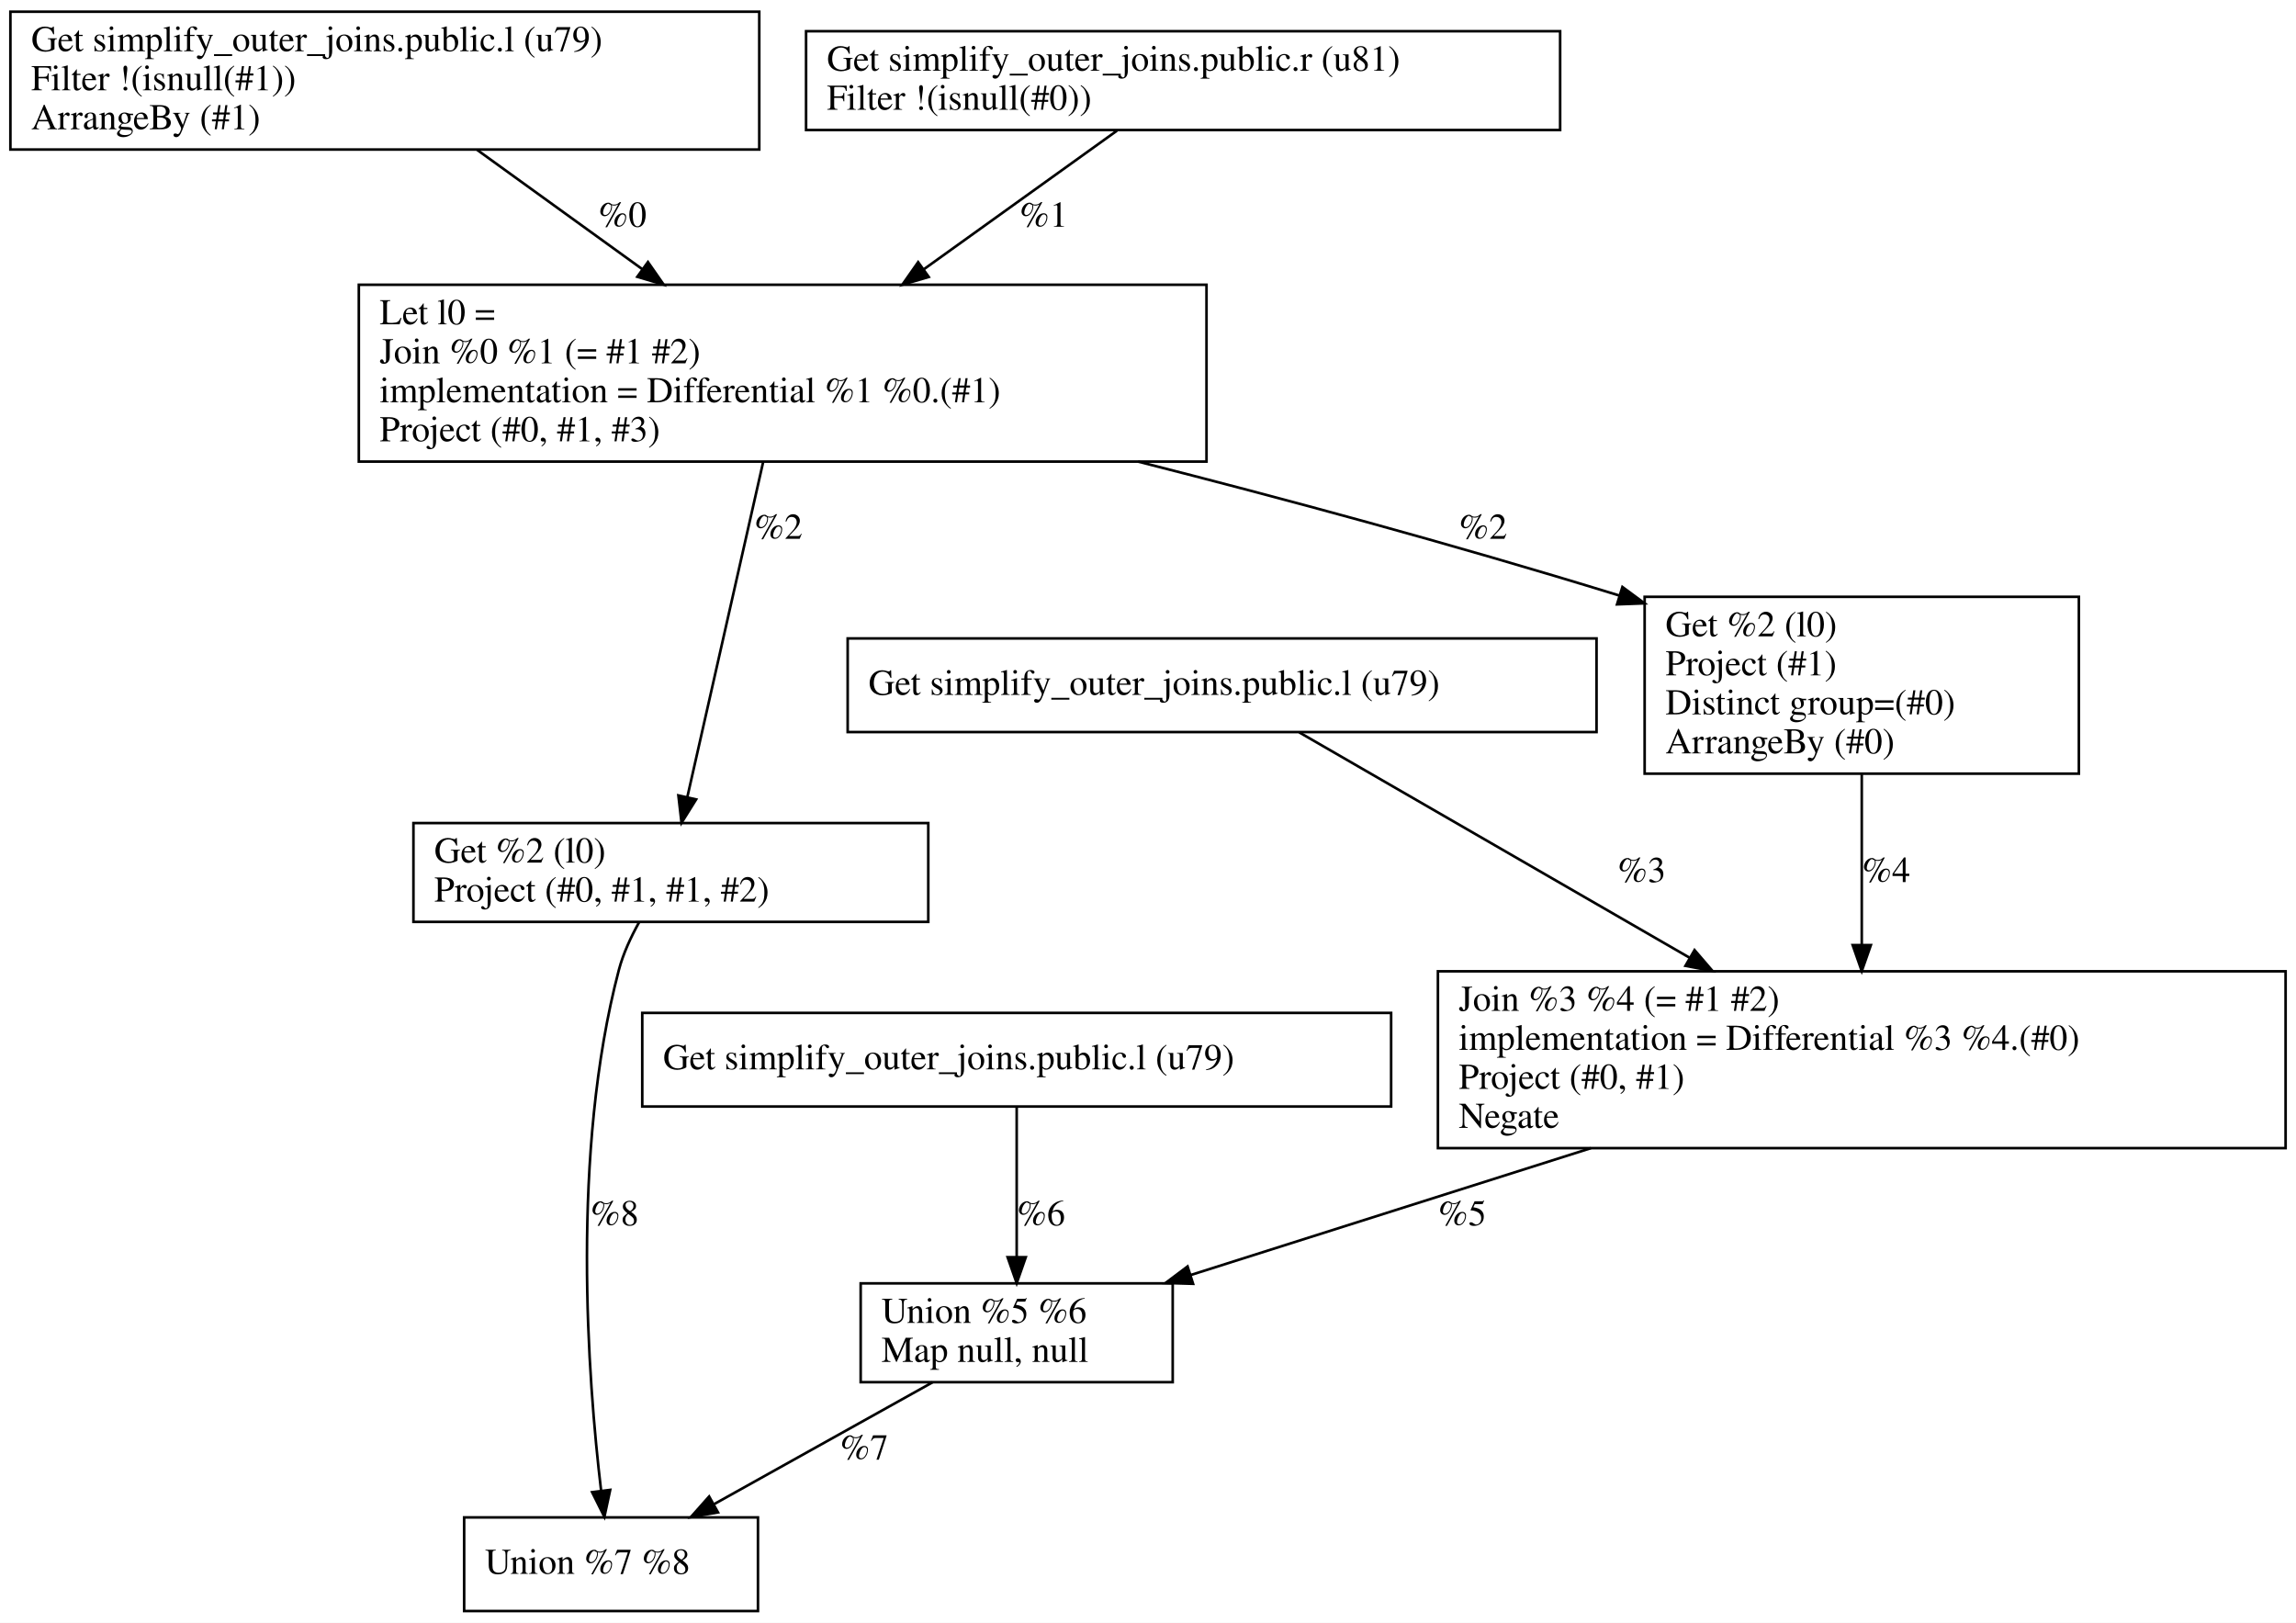
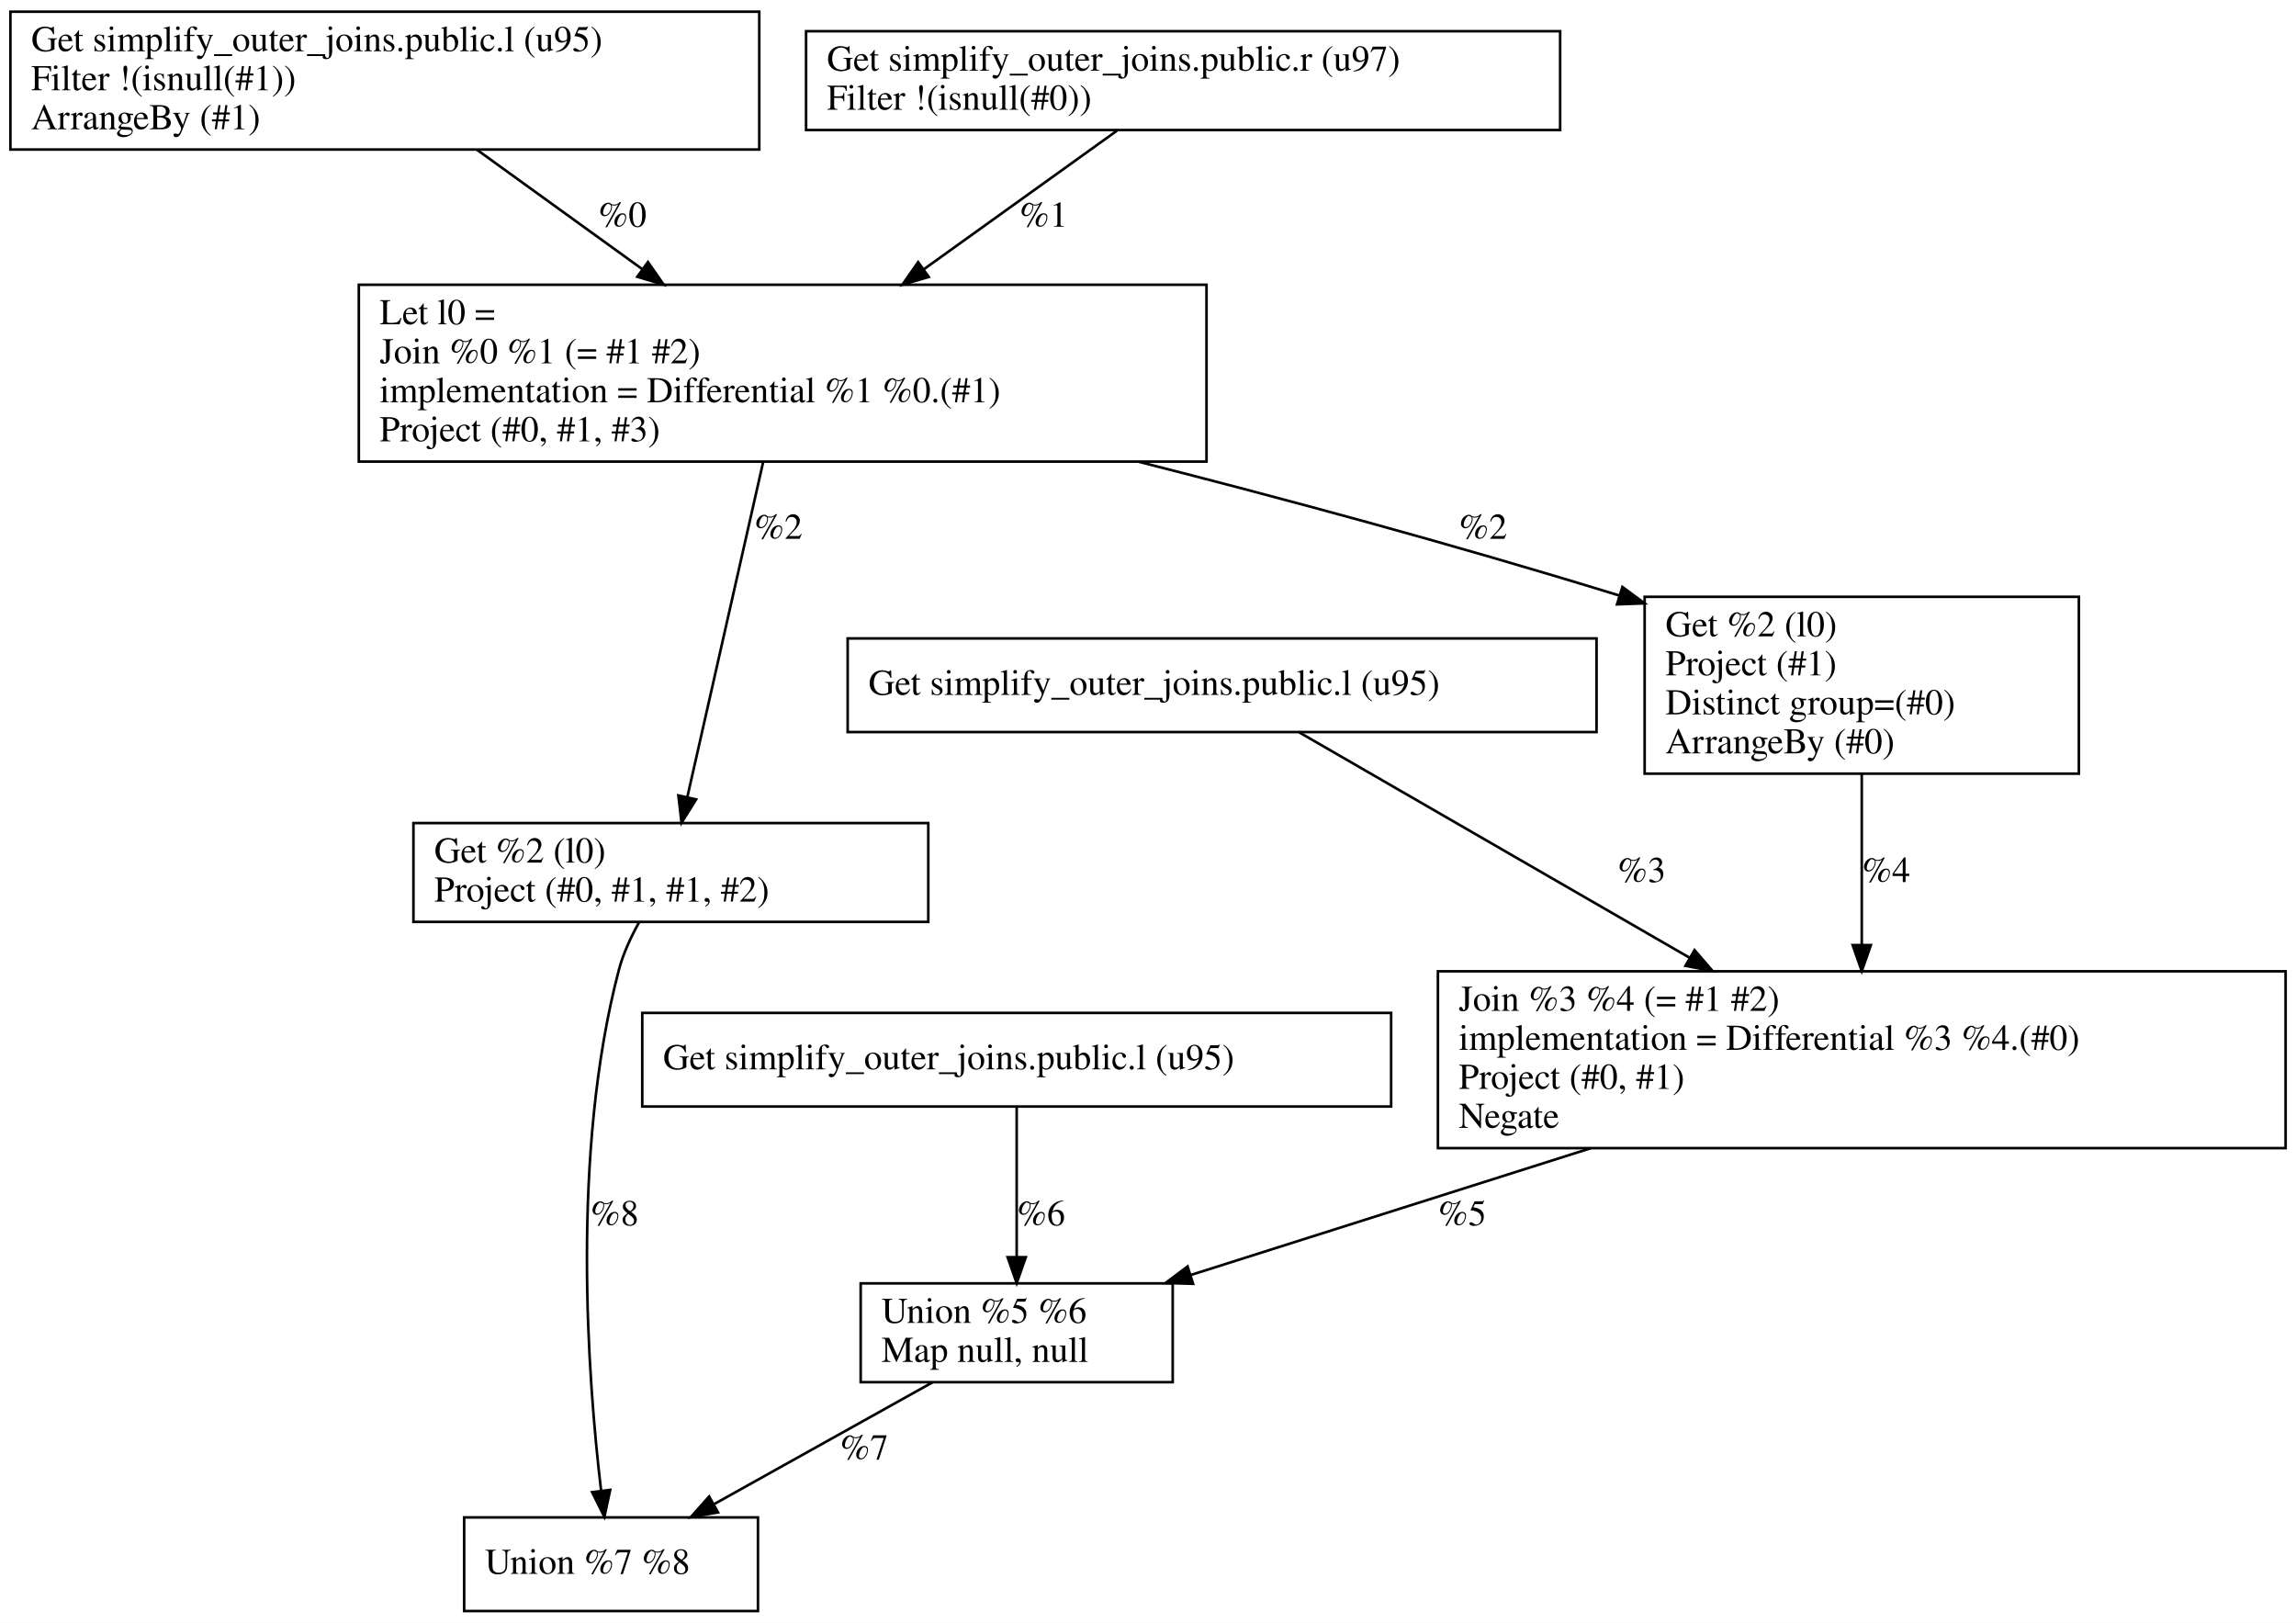
<svg xmlns="http://www.w3.org/2000/svg" width="883pt" height="624pt" viewBox="0.00 0.00 883.00 624.00">
  <g id="graph0" class="graph" transform="scale(1 1) rotate(0) translate(4 620)">
    <polygon fill="white" stroke="transparent" points="-4,4 -4,-620 879,-620 879,4 -4,4" />
    <g id="node1" class="node">
      <polygon fill="none" stroke="black" points="0,-562.5 0,-615.5 288,-615.5 288,-562.5 0,-562.5" />
-       <text text-anchor="start" x="8" y="-600.3" font-family="Times,serif" font-size="14.00">Get simplify_outer_joins.public.l (u79)</text>
+       <text text-anchor="start" x="8" y="-600.3" font-family="Times,serif" font-size="14.00">Get simplify_outer_joins.public.l (u95)</text>
      <text text-anchor="start" x="8" y="-585.3" font-family="Times,serif" font-size="14.00"> Filter !(isnull(#1))</text>
      <text text-anchor="start" x="8" y="-570.3" font-family="Times,serif" font-size="14.00"> ArrangeBy (#1)</text>
    </g>
    <g id="node3" class="node">
      <polygon fill="none" stroke="black" points="134,-442.5 134,-510.5 460,-510.5 460,-442.5 134,-442.5" />
      <text text-anchor="start" x="142" y="-495.3" font-family="Times,serif" font-size="14.00">Let l0 =</text>
      <text text-anchor="start" x="142" y="-480.3" font-family="Times,serif" font-size="14.00"> Join %0 %1 (= #1 #2)</text>
      <text text-anchor="start" x="142" y="-465.3" font-family="Times,serif" font-size="14.00"> implementation = Differential %1 %0.(#1)</text>
      <text text-anchor="start" x="142" y="-450.3" font-family="Times,serif" font-size="14.00"> Project (#0, #1, #3)</text>
    </g>
-     <g id="edge8" class="edge">
+     <g id="edge1" class="edge">
      <path fill="none" stroke="black" d="M179.49,-562.37C198.35,-548.75 221.93,-531.72 243.01,-516.5" />
      <polygon fill="black" stroke="black" points="245.19,-519.23 251.25,-510.54 241.09,-513.56 245.19,-519.23" />
      <text text-anchor="start" x="226" y="-532.8" font-family="Times,serif" font-size="14.00">%0</text>
    </g>
    <g id="node2" class="node">
      <polygon fill="none" stroke="black" points="306,-570 306,-608 596,-608 596,-570 306,-570" />
-       <text text-anchor="start" x="314" y="-592.8" font-family="Times,serif" font-size="14.00">Get simplify_outer_joins.public.r (u81)</text>
+       <text text-anchor="start" x="314" y="-592.8" font-family="Times,serif" font-size="14.00">Get simplify_outer_joins.public.r (u97)</text>
      <text text-anchor="start" x="314" y="-577.8" font-family="Times,serif" font-size="14.00"> Filter !(isnull(#0))</text>
    </g>
-     <g id="edge5" class="edge">
+     <g id="edge8" class="edge">
      <path fill="none" stroke="black" d="M425.57,-569.75C405.46,-555.32 376.67,-534.66 351.42,-516.55" />
      <polygon fill="black" stroke="black" points="353.18,-513.5 343.02,-510.52 349.1,-519.19 353.18,-513.5" />
      <text text-anchor="start" x="388" y="-532.8" font-family="Times,serif" font-size="14.00">%1</text>
    </g>
    <g id="node5" class="node">
      <polygon fill="none" stroke="black" points="628.5,-322.5 628.5,-390.5 795.5,-390.5 795.5,-322.5 628.5,-322.5" />
      <text text-anchor="start" x="636.5" y="-375.3" font-family="Times,serif" font-size="14.00">Get %2 (l0)</text>
      <text text-anchor="start" x="636.5" y="-360.3" font-family="Times,serif" font-size="14.00"> Project (#1)</text>
      <text text-anchor="start" x="636.5" y="-345.3" font-family="Times,serif" font-size="14.00"> Distinct group=(#0)</text>
      <text text-anchor="start" x="636.5" y="-330.3" font-family="Times,serif" font-size="14.00"> ArrangeBy (#0)</text>
    </g>
-     <g id="edge10" class="edge">
+     <g id="edge4" class="edge">
      <path fill="none" stroke="black" d="M433.68,-442.5C488.53,-428.55 552.4,-411.42 618.67,-391.02" />
      <polygon fill="black" stroke="black" points="619.95,-394.29 628.47,-387.99 617.88,-387.6 619.95,-394.29" />
      <text text-anchor="start" x="557" y="-412.8" font-family="Times,serif" font-size="14.00">%2</text>
    </g>
    <g id="node9" class="node">
      <polygon fill="none" stroke="black" points="155,-265.5 155,-303.5 353,-303.5 353,-265.5 155,-265.5" />
      <text text-anchor="start" x="163" y="-288.3" font-family="Times,serif" font-size="14.00">Get %2 (l0)</text>
      <text text-anchor="start" x="163" y="-273.3" font-family="Times,serif" font-size="14.00"> Project (#0, #1, #1, #2)</text>
    </g>
-     <g id="edge6" class="edge">
+     <g id="edge9" class="edge">
      <path fill="none" stroke="black" d="M289.51,-442.4C281.25,-405.89 268.09,-347.75 260.32,-313.44" />
      <polygon fill="black" stroke="black" points="263.72,-312.59 258.1,-303.61 256.89,-314.13 263.72,-312.59" />
      <text text-anchor="start" x="286" y="-412.8" font-family="Times,serif" font-size="14.00">%2</text>
    </g>
    <g id="node4" class="node">
      <polygon fill="none" stroke="black" points="322,-338.5 322,-374.5 610,-374.5 610,-338.5 322,-338.5" />
-       <text text-anchor="start" x="330" y="-352.8" font-family="Times,serif" font-size="14.00">Get simplify_outer_joins.public.l (u79)</text>
+       <text text-anchor="start" x="330" y="-352.8" font-family="Times,serif" font-size="14.00">Get simplify_outer_joins.public.l (u95)</text>
    </g>
    <g id="node6" class="node">
      <polygon fill="none" stroke="black" points="549,-178.5 549,-246.5 875,-246.5 875,-178.5 549,-178.5" />
      <text text-anchor="start" x="557" y="-231.3" font-family="Times,serif" font-size="14.00">Join %3 %4 (= #1 #2)</text>
      <text text-anchor="start" x="557" y="-216.3" font-family="Times,serif" font-size="14.00"> implementation = Differential %3 %4.(#0)</text>
      <text text-anchor="start" x="557" y="-201.3" font-family="Times,serif" font-size="14.00"> Project (#0, #1)</text>
      <text text-anchor="start" x="557" y="-186.3" font-family="Times,serif" font-size="14.00"> Negate</text>
    </g>
-     <g id="edge3" class="edge">
+     <g id="edge2" class="edge">
      <path fill="none" stroke="black" d="M495.67,-338.37C532.61,-317.05 596.77,-280.01 645.66,-251.79" />
      <polygon fill="black" stroke="black" points="647.69,-254.66 654.6,-246.63 644.19,-248.6 647.69,-254.66" />
      <text text-anchor="start" x="618" y="-280.8" font-family="Times,serif" font-size="14.00">%3</text>
    </g>
-     <g id="edge9" class="edge">
+     <g id="edge7" class="edge">
      <path fill="none" stroke="black" d="M712,-322.21C712,-302.71 712,-277.87 712,-256.86" />
      <polygon fill="black" stroke="black" points="715.5,-256.58 712,-246.58 708.5,-256.58 715.5,-256.58" />
      <text text-anchor="start" x="712" y="-280.8" font-family="Times,serif" font-size="14.00">%4</text>
    </g>
    <g id="node8" class="node">
      <polygon fill="none" stroke="black" points="327,-88.5 327,-126.5 447,-126.5 447,-88.5 327,-88.5" />
      <text text-anchor="start" x="335" y="-111.3" font-family="Times,serif" font-size="14.00">Union %5 %6</text>
      <text text-anchor="start" x="335" y="-96.3" font-family="Times,serif" font-size="14.00"> Map null, null</text>
    </g>
-     <g id="edge7" class="edge">
+     <g id="edge5" class="edge">
      <path fill="none" stroke="black" d="M607.83,-178.49C557.42,-162.51 498.39,-143.8 454.05,-129.75" />
      <polygon fill="black" stroke="black" points="454.84,-126.33 444.25,-126.64 452.72,-133 454.84,-126.33" />
      <text text-anchor="start" x="549" y="-148.8" font-family="Times,serif" font-size="14.00">%5</text>
    </g>
    <g id="node7" class="node">
      <polygon fill="none" stroke="black" points="243,-194.5 243,-230.5 531,-230.5 531,-194.5 243,-194.5" />
-       <text text-anchor="start" x="251" y="-208.8" font-family="Times,serif" font-size="14.00">Get simplify_outer_joins.public.l (u79)</text>
+       <text text-anchor="start" x="251" y="-208.8" font-family="Times,serif" font-size="14.00">Get simplify_outer_joins.public.l (u95)</text>
    </g>
-     <g id="edge4" class="edge">
+     <g id="edge3" class="edge">
      <path fill="none" stroke="black" d="M387,-194.49C387,-178.82 387,-155.28 387,-136.78" />
      <polygon fill="black" stroke="black" points="390.5,-136.57 387,-126.57 383.5,-136.57 390.5,-136.57" />
      <text text-anchor="start" x="387" y="-148.8" font-family="Times,serif" font-size="14.00">%6</text>
    </g>
    <g id="node10" class="node">
      <polygon fill="none" stroke="black" points="174.5,-0.5 174.5,-36.5 287.5,-36.5 287.5,-0.5 174.5,-0.5" />
      <text text-anchor="start" x="182.5" y="-14.8" font-family="Times,serif" font-size="14.00">Union %7 %8</text>
    </g>
-     <g id="edge1" class="edge">
+     <g id="edge6" class="edge">
      <path fill="none" stroke="black" d="M354.68,-88.47C330.25,-74.85 296.59,-56.08 270.55,-41.56" />
      <polygon fill="black" stroke="black" points="272.13,-38.43 261.69,-36.62 268.72,-44.54 272.13,-38.43" />
      <text text-anchor="start" x="319" y="-58.8" font-family="Times,serif" font-size="14.00">%7</text>
    </g>
-     <g id="edge2" class="edge">
+     <g id="edge10" class="edge">
      <path fill="none" stroke="black" d="M241.76,-265.3C238.62,-259.67 235.65,-253.29 234,-247 215.52,-176.74 222.04,-90.02 227.18,-46.75" />
      <polygon fill="black" stroke="black" points="230.67,-47.08 228.44,-36.72 223.72,-46.2 230.67,-47.08" />
      <text text-anchor="start" x="223" y="-148.8" font-family="Times,serif" font-size="14.00">%8</text>
    </g>
  </g>
</svg>
